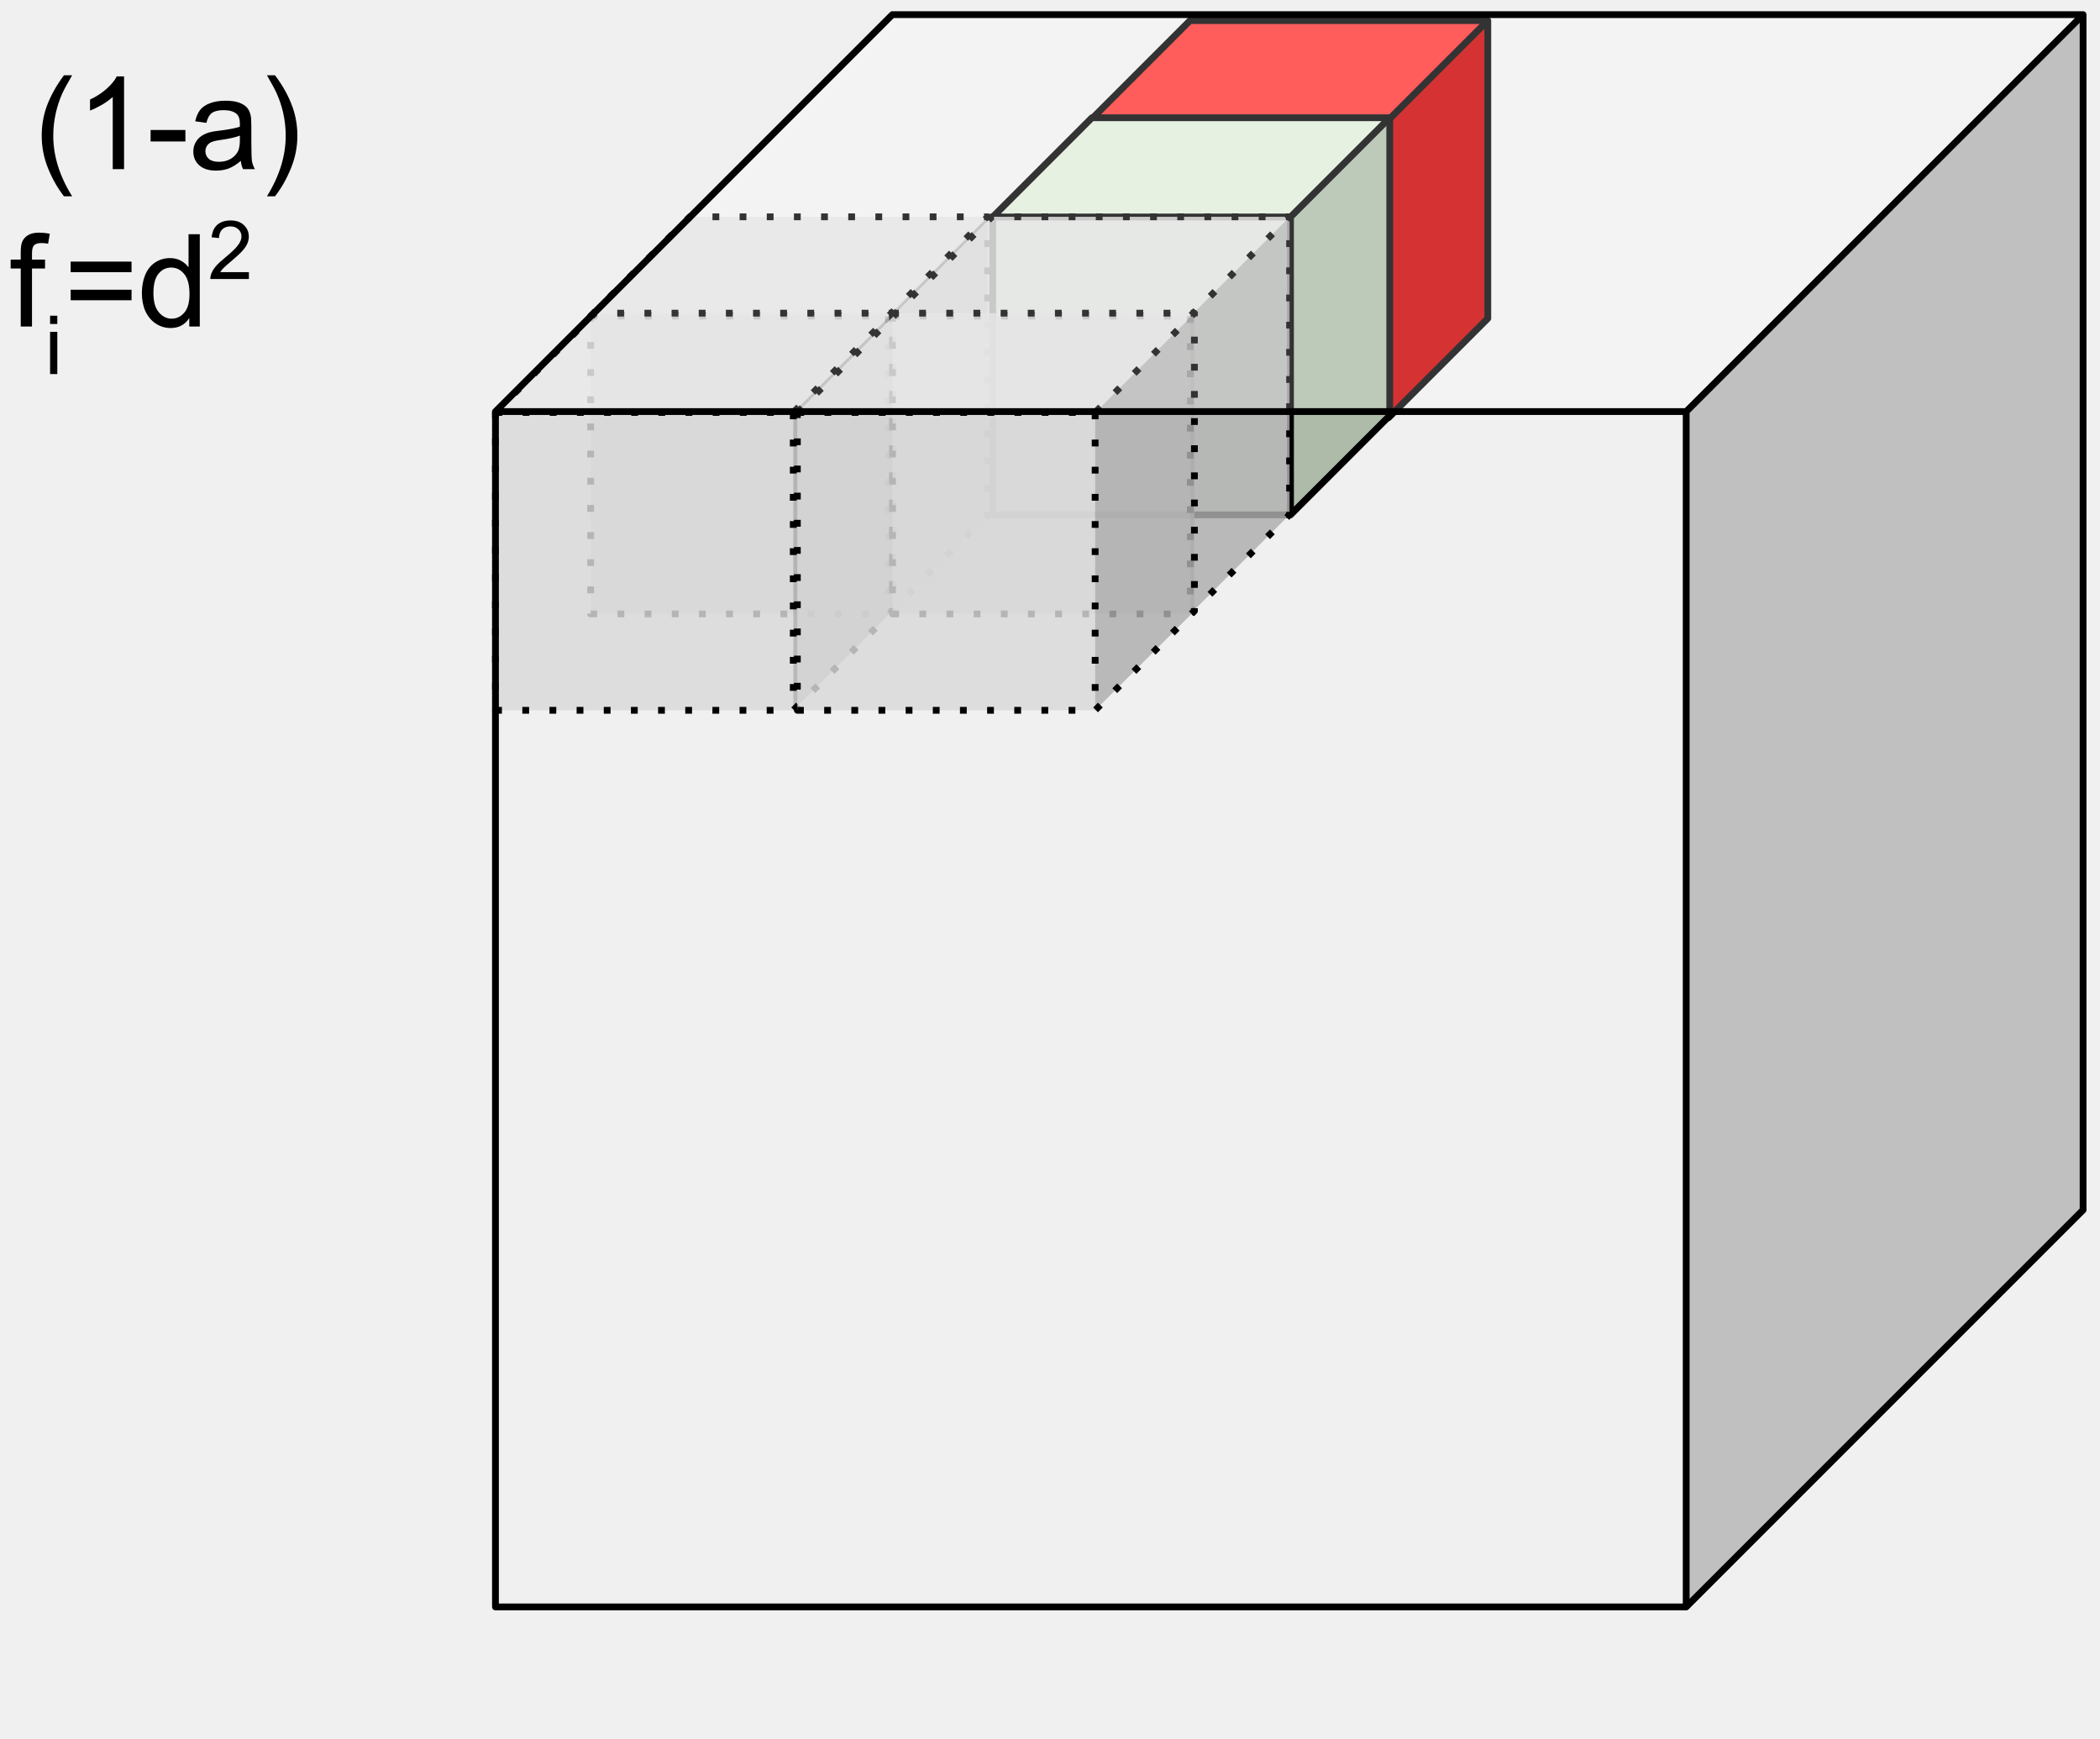
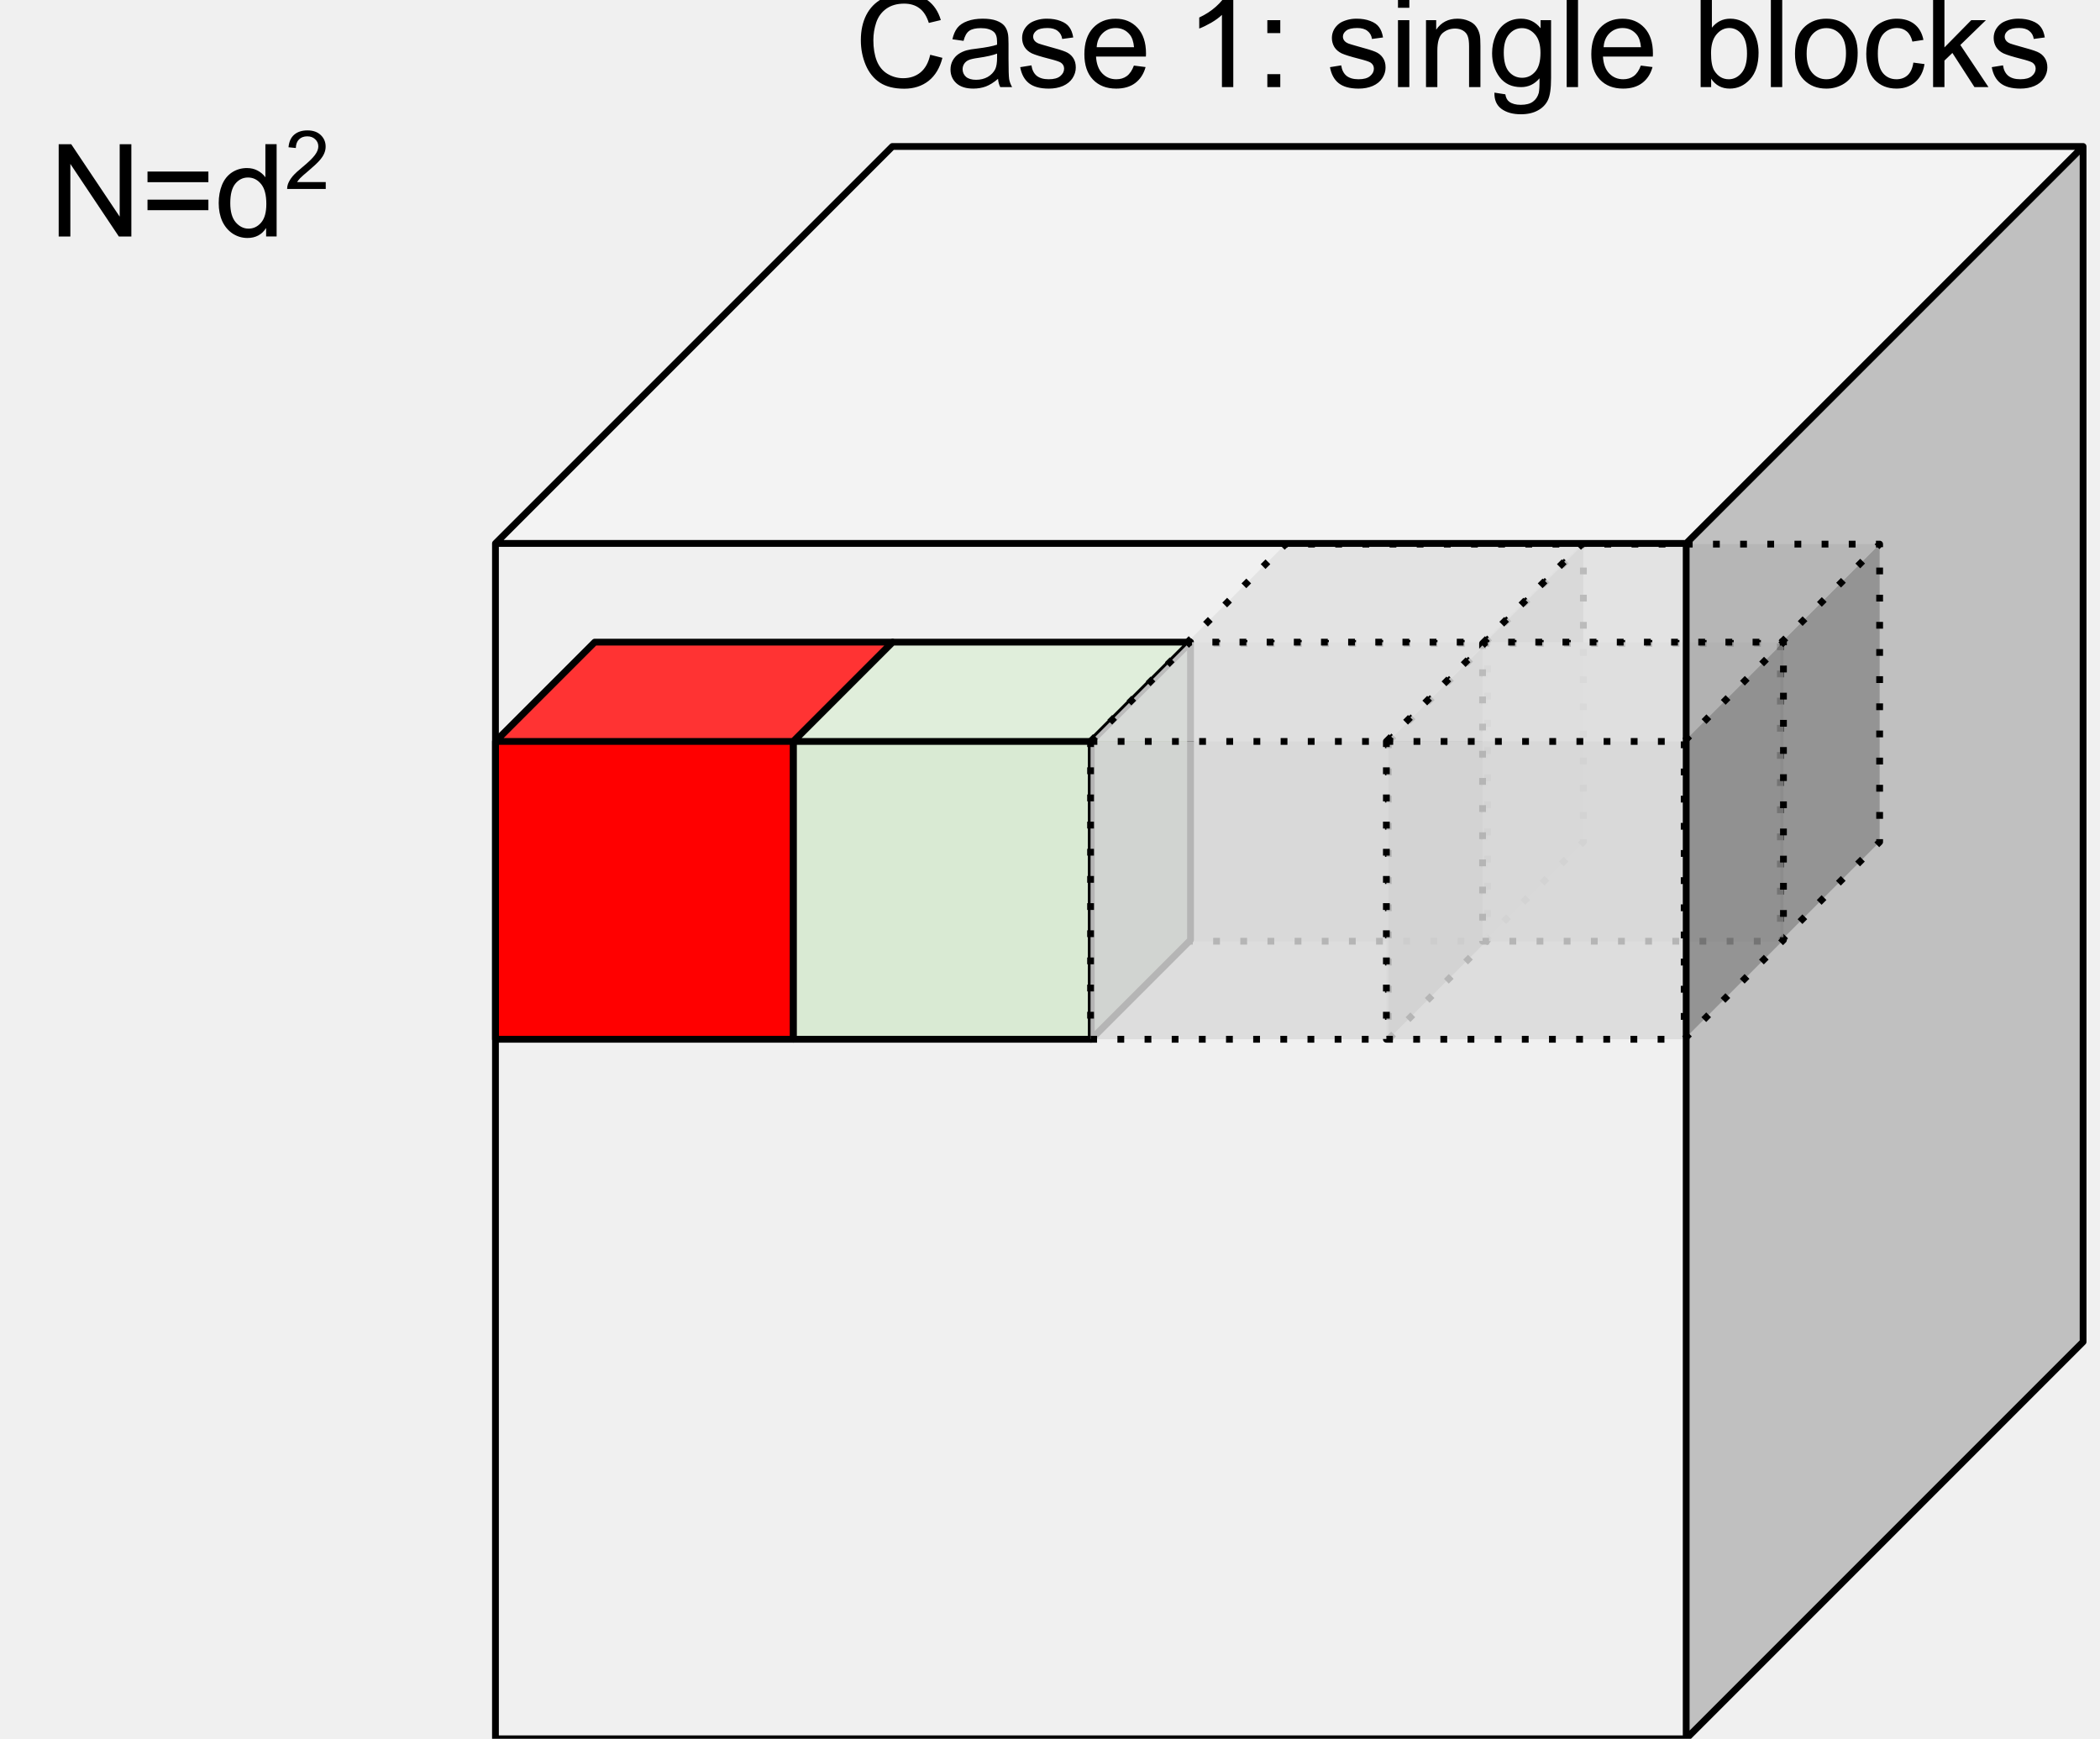
<svg xmlns="http://www.w3.org/2000/svg" version="1.1" viewBox="0.0 0.0 309.331 256.094" fill="none" stroke="none" stroke-linecap="square" stroke-miterlimit="10">
  <clipPath id="p.0">
    <path d="m0 0l309.331 0l0 256.094l-309.331 0l0 -256.094z" clip-rule="nonzero" />
  </clipPath>
  <g clip-path="url(#p.0)">
    <path fill="#000000" fill-opacity="0.0" d="m0 0l309.331 0l0 256.094l-309.331 0z" fill-rule="evenodd" />
-     <path fill="#d9d9d9" fill-opacity="0.835" d="m87.003 46.554l43.866 0l0 43.866l-43.866 0z" fill-rule="evenodd" />
-     <path fill="#adadad" fill-opacity="0.835" d="m130.869 46.554l14.622 -14.622l0 43.866l-14.622 14.622z" fill-rule="evenodd" />
-     <path fill="#e0e0e0" fill-opacity="0.835" d="m87.003 46.554l14.622 -14.622l43.866 0l-14.622 14.622z" fill-rule="evenodd" />
-     <path fill="#000000" fill-opacity="0.0" d="m87.003 46.554l14.622 -14.622l43.866 0l0 43.866l-14.622 14.622l-43.866 0zm0 0l43.866 0l14.622 -14.622m-14.622 14.622l0 43.866" fill-rule="evenodd" />
-     <path stroke="#000000" stroke-width="1.0" stroke-linejoin="round" stroke-linecap="butt" stroke-dasharray="1.0,3.0" d="m87.003 46.554l14.622 -14.622l43.866 0l0 43.866l-14.622 14.622l-43.866 0zm0 0l43.866 0l14.622 -14.622m-14.622 14.622l0 43.866" fill-rule="evenodd" />
-     <path fill="#d9d9d9" fill-opacity="0.835" d="m72.982 60.748l43.866 0l0 43.866l-43.866 0z" fill-rule="evenodd" />
-     <path fill="#adadad" fill-opacity="0.835" d="m116.848 60.748l14.622 -14.622l0 43.866l-14.622 14.622z" fill-rule="evenodd" />
-     <path fill="#e0e0e0" fill-opacity="0.835" d="m72.982 60.748l14.622 -14.622l43.866 0l-14.622 14.622z" fill-rule="evenodd" />
-     <path fill="#000000" fill-opacity="0.0" d="m72.982 60.748l14.622 -14.622l43.866 0l0 43.866l-14.622 14.622l-43.866 0zm0 0l43.866 0l14.622 -14.622m-14.622 14.622l0 43.866" fill-rule="evenodd" />
-     <path stroke="#000000" stroke-width="1.0" stroke-linejoin="round" stroke-linecap="butt" stroke-dasharray="1.0,3.0" d="m72.982 60.748l14.622 -14.622l43.866 0l0 43.866l-14.622 14.622l-43.866 0zm0 0l43.866 0l14.622 -14.622m-14.622 14.622l0 43.866" fill-rule="evenodd" />
-     <path fill="#ff0000" d="m160.667 17.654l43.866 0l0 43.866l-43.866 0z" fill-rule="evenodd" />
-     <path fill="#cb0000" d="m204.533 17.654l14.622 -14.622l0 43.866l-14.622 14.622z" fill-rule="evenodd" />
-     <path fill="#ff3333" d="m160.667 17.654l14.622 -14.622l43.866 0l-14.622 14.622z" fill-rule="evenodd" />
-     <path fill="#000000" fill-opacity="0.0" d="m160.667 17.654l14.622 -14.622l43.866 0l0 43.866l-14.622 14.622l-43.866 0zm0 0l43.866 0l14.622 -14.622m-14.622 14.622l0 43.866" fill-rule="evenodd" />
-     <path stroke="#000000" stroke-width="1.0" stroke-linejoin="round" stroke-linecap="butt" d="m160.667 17.654l14.622 -14.622l43.866 0l0 43.866l-14.622 14.622l-43.866 0zm0 0l43.866 0l14.622 -14.622m-14.622 14.622l0 43.866" fill-rule="evenodd" />
-     <path fill="#d9ead3" d="m146.223 31.963l43.866 0l0 43.866l-43.866 0z" fill-rule="evenodd" />
-     <path fill="#adbba8" d="m190.089 31.963l14.622 -14.622l0 43.866l-14.622 14.622z" fill-rule="evenodd" />
-     <path fill="#e0eedb" d="m146.223 31.963l14.622 -14.622l43.866 0l-14.622 14.622z" fill-rule="evenodd" />
-     <path fill="#000000" fill-opacity="0.0" d="m146.223 31.963l14.622 -14.622l43.866 0l0 43.866l-14.622 14.622l-43.866 0zm0 0l43.866 0l14.622 -14.622m-14.622 14.622l0 43.866" fill-rule="evenodd" />
-     <path stroke="#000000" stroke-width="1.0" stroke-linejoin="round" stroke-linecap="butt" d="m146.223 31.963l14.622 -14.622l43.866 0l0 43.866l-14.622 14.622l-43.866 0zm0 0l43.866 0l14.622 -14.622m-14.622 14.622l0 43.866" fill-rule="evenodd" />
-     <path fill="#d9d9d9" fill-opacity="0.835" d="m131.47 46.554l43.866 0l0 43.866l-43.866 0z" fill-rule="evenodd" />
-     <path fill="#adadad" fill-opacity="0.835" d="m175.336 46.554l14.622 -14.622l0 43.866l-14.622 14.622z" fill-rule="evenodd" />
-     <path fill="#e0e0e0" fill-opacity="0.835" d="m131.47 46.554l14.622 -14.622l43.866 0l-14.622 14.622z" fill-rule="evenodd" />
-     <path fill="#000000" fill-opacity="0.0" d="m131.47 46.554l14.622 -14.622l43.866 0l0 43.866l-14.622 14.622l-43.866 0zm0 0l43.866 0l14.622 -14.622m-14.622 14.622l0 43.866" fill-rule="evenodd" />
-     <path stroke="#000000" stroke-width="1.0" stroke-linejoin="round" stroke-linecap="butt" stroke-dasharray="1.0,3.0" d="m131.47 46.554l14.622 -14.622l43.866 0l0 43.866l-14.622 14.622l-43.866 0zm0 0l43.866 0l14.622 -14.622m-14.622 14.622l0 43.866" fill-rule="evenodd" />
-     <path fill="#000000" fill-opacity="0.0" d="m-4.013 -2.008l63.969 0l0 26.961l-63.969 0z" fill-rule="evenodd" />
-     <path fill="#000000" d="m9.424 28.912q-1.375 -1.75 -2.328 -4.078q-0.953 -2.344 -0.953 -4.844q0 -2.219 0.703 -4.234q0.844 -2.344 2.578 -4.672l1.203 0q-1.125 1.922 -1.484 2.75q-0.562 1.281 -0.891 2.672q-0.406 1.734 -0.406 3.484q0 4.469 2.781 8.922l-1.203 0zm8.853 -4.0l-1.672 0l0 -10.641q-0.594 0.578 -1.578 1.156q-0.984 0.562 -1.766 0.859l0 -1.625q1.406 -0.656 2.453 -1.594q1.047 -0.938 1.484 -1.812l1.078 0l0 13.656zm3.907 -4.078l0 -1.688l5.125 0l0 1.688l-5.125 0zm13.291 2.859q-0.938 0.797 -1.797 1.125q-0.859 0.312 -1.844 0.312q-1.609 0 -2.484 -0.781q-0.875 -0.797 -0.875 -2.031q0 -0.734 0.328 -1.328q0.328 -0.594 0.859 -0.953q0.531 -0.359 1.203 -0.547q0.5 -0.141 1.484 -0.25q2.031 -0.25 2.984 -0.578q0 -0.344 0 -0.438q0 -1.016 -0.469 -1.438q-0.641 -0.562 -1.906 -0.562q-1.172 0 -1.734 0.406q-0.562 0.406 -0.828 1.469l-1.641 -0.234q0.234 -1.047 0.734 -1.688q0.516 -0.641 1.469 -0.984q0.969 -0.359 2.25 -0.359q1.266 0 2.047 0.297q0.781 0.297 1.156 0.75q0.375 0.453 0.516 1.141q0.094 0.422 0.094 1.531l0 2.234q0 2.328 0.094 2.953q0.109 0.609 0.438 1.172l-1.75 0q-0.266 -0.516 -0.328 -1.219zm-0.141 -3.719q-0.906 0.359 -2.734 0.625q-1.031 0.141 -1.453 0.328q-0.422 0.188 -0.656 0.547q-0.234 0.359 -0.234 0.797q0 0.672 0.5 1.125q0.516 0.438 1.484 0.438q0.969 0 1.719 -0.422q0.75 -0.438 1.109 -1.156q0.266 -0.578 0.266 -1.672l0 -0.609zm5.173 8.938l-1.188 0q2.766 -4.453 2.766 -8.922q0 -1.734 -0.391 -3.453q-0.328 -1.391 -0.891 -2.672q-0.359 -0.844 -1.484 -2.781l1.188 0q1.75 2.328 2.578 4.672q0.719 2.016 0.719 4.234q0 2.5 -0.969 4.844q-0.953 2.328 -2.328 4.078z" fill-rule="nonzero" />
-     <path fill="#000000" fill-opacity="0.0" d="m-7.601 21.173l86.268 0l0 26.961l-86.268 0z" fill-rule="evenodd" />
-     <path fill="#000000" d="m3.055 48.093l0 -8.547l-1.484 0l0 -1.312l1.484 0l0 -1.047q0 -0.984 0.172 -1.469q0.234 -0.656 0.844 -1.047q0.609 -0.406 1.703 -0.406q0.703 0 1.562 0.156l-0.25 1.469q-0.516 -0.094 -0.984 -0.094q-0.766 0 -1.078 0.328q-0.312 0.312 -0.312 1.203l0 0.906l1.922 0l0 1.312l-1.922 0l0 8.547l-1.656 0z" fill-rule="nonzero" />
-     <path fill="#000000" d="m7.379 47.718l0 -1.219l1.063 0l0 1.219l-1.063 0zm0 7.375l0 -6.219l1.063 0l0 6.219l-1.063 0z" fill-rule="nonzero" />
-     <path fill="#000000" d="m19.377 40.093l-8.969 0l0 -1.562l8.969 0l0 1.562zm0 4.125l-8.969 0l0 -1.547l8.969 0l0 1.547zm8.504 3.875l0 -1.25q-0.938 1.469 -2.75 1.469q-1.172 0 -2.172 -0.641q-0.984 -0.656 -1.531 -1.812q-0.531 -1.172 -0.531 -2.688q0 -1.469 0.484 -2.672q0.5 -1.203 1.469 -1.844q0.984 -0.641 2.203 -0.641q0.891 0 1.578 0.375q0.703 0.375 1.141 0.984l0 -4.875l1.656 0l0 13.594l-1.547 0zm-5.281 -4.922q0 1.891 0.797 2.828q0.812 0.938 1.891 0.938q1.094 0 1.859 -0.891q0.766 -0.891 0.766 -2.734q0 -2.016 -0.781 -2.953q-0.781 -0.953 -1.922 -0.953q-1.109 0 -1.859 0.906q-0.75 0.906 -0.75 2.859z" fill-rule="nonzero" />
-     <path fill="#000000" d="m36.663 40.078l0 1.016l-5.687 0q0 -0.375 0.125 -0.734q0.219 -0.578 0.688 -1.141q0.484 -0.562 1.391 -1.297q1.406 -1.156 1.891 -1.828q0.5 -0.672 0.5 -1.266q0 -0.625 -0.453 -1.047q-0.453 -0.438 -1.172 -0.438q-0.766 0 -1.219 0.453q-0.453 0.453 -0.469 1.266l-1.078 -0.109q0.109 -1.219 0.828 -1.844q0.734 -0.641 1.969 -0.641q1.234 0 1.953 0.688q0.719 0.688 0.719 1.703q0 0.516 -0.219 1.016q-0.203 0.484 -0.703 1.047q-0.484 0.547 -1.609 1.5q-0.953 0.797 -1.234 1.094q-0.266 0.281 -0.438 0.562l4.219 0z" fill-rule="nonzero" />
-     <path fill="#d9d9d9" fill-opacity="0.835" d="m117.449 60.748l43.866 0l0 43.866l-43.866 0z" fill-rule="evenodd" />
-     <path fill="#adadad" fill-opacity="0.835" d="m161.315 60.748l14.622 -14.622l0 43.866l-14.622 14.622z" fill-rule="evenodd" />
-     <path fill="#e0e0e0" fill-opacity="0.835" d="m117.449 60.748l14.622 -14.622l43.866 0l-14.622 14.622z" fill-rule="evenodd" />
-     <path fill="#000000" fill-opacity="0.0" d="m117.449 60.748l14.622 -14.622l43.866 0l0 43.866l-14.622 14.622l-43.866 0zm0 0l43.866 0l14.622 -14.622m-14.622 14.622l0 43.866" fill-rule="evenodd" />
-     <path stroke="#000000" stroke-width="1.0" stroke-linejoin="round" stroke-linecap="butt" stroke-dasharray="1.0,3.0" d="m117.449 60.748l14.622 -14.622l43.866 0l0 43.866l-14.622 14.622l-43.866 0zm0 0l43.866 0l14.622 -14.622m-14.622 14.622l0 43.866" fill-rule="evenodd" />
-     <path fill="#000000" fill-opacity="0.0" d="m72.982 60.619l175.394 0l0 176.055l-175.394 0z" fill-rule="evenodd" />
-     <path fill="#000000" fill-opacity="0.0" d="m248.375 60.619l58.465 -58.465l0 176.055l-58.465 58.465z" fill-rule="evenodd" />
-     <path fill="#000000" fill-opacity="0.0" d="m72.982 60.619l58.465 -58.465l175.394 0l-58.465 58.465z" fill-rule="evenodd" />
-     <path fill="#000000" fill-opacity="0.0" d="m72.982 60.619l58.465 -58.465l175.394 0l0 176.055l-58.465 58.465l-175.394 0zm0 0l175.394 0l58.465 -58.465m-58.465 58.465l0 176.055" fill-rule="evenodd" />
-     <path fill="#000000" fill-opacity="0.2" d="m248.375 60.619l58.465 -58.465l0 176.055l-58.465 58.465z" fill-rule="evenodd" />
-     <path fill="#ffffff" fill-opacity="0.2" d="m72.982 60.619l58.465 -58.465l175.394 0l-58.465 58.465z" fill-rule="evenodd" />
-     <path stroke="#000000" stroke-width="1.0" stroke-linejoin="round" stroke-linecap="butt" d="m72.982 60.619l58.465 -58.465l175.394 0l0 176.055l-58.465 58.465l-175.394 0zm0 0l175.394 0l58.465 -58.465m-58.465 58.465l0 176.055" fill-rule="evenodd" />
+     <path fill="#000000" fill-opacity="0.0" d="m-1.808 -14.089l312.945 0l0 54.52l-312.945 0z" fill-rule="evenodd" />
+     <path fill="#000000" d="m137.021 8.065l1.797 0.453q-0.562 2.219 -2.031 3.391q-1.469 1.156 -3.594 1.156q-2.203 0 -3.578 -0.891q-1.375 -0.906 -2.094 -2.594q-0.719 -1.703 -0.719 -3.656q0 -2.125 0.797 -3.703q0.812 -1.578 2.312 -2.391q1.5 -0.828 3.297 -0.828q2.047 0 3.438 1.047q1.391 1.031 1.938 2.906l-1.766 0.422q-0.469 -1.484 -1.375 -2.156q-0.906 -0.687 -2.266 -0.687q-1.562 0 -2.625 0.75q-1.047 0.75 -1.484 2.031q-0.422 1.266 -0.422 2.609q0 1.734 0.5 3.031q0.516 1.281 1.578 1.922q1.078 0.641 2.312 0.641q1.516 0 2.562 -0.859q1.047 -0.875 1.422 -2.594zm9.989 3.547q-0.938 0.797 -1.797 1.125q-0.859 0.312 -1.844 0.312q-1.609 0 -2.484 -0.781q-0.875 -0.797 -0.875 -2.031q0 -0.734 0.328 -1.328q0.328 -0.594 0.859 -0.953q0.531 -0.359 1.203 -0.547q0.5 -0.141 1.484 -0.25q2.031 -0.25 2.984 -0.578q0 -0.344 0 -0.438q0 -1.016 -0.469 -1.438q-0.641 -0.562 -1.906 -0.562q-1.172 0 -1.734 0.406q-0.562 0.406 -0.828 1.469l-1.641 -0.234q0.234 -1.047 0.734 -1.688q0.516 -0.641 1.469 -0.984q0.969 -0.359 2.25 -0.359q1.266 0 2.047 0.297q0.781 0.297 1.156 0.75q0.375 0.453 0.516 1.141q0.094 0.422 0.094 1.531l0 2.234q0 2.328 0.094 2.953q0.109 0.609 0.438 1.172l-1.75 0q-0.266 -0.516 -0.328 -1.219zm-0.141 -3.719q-0.906 0.359 -2.734 0.625q-1.031 0.141 -1.453 0.328q-0.422 0.188 -0.656 0.547q-0.234 0.359 -0.234 0.797q0 0.672 0.5 1.125q0.516 0.438 1.484 0.438q0.969 0 1.719 -0.422q0.75 -0.438 1.109 -1.156q0.266 -0.578 0.266 -1.672l0 -0.609zm3.407 2l1.656 -0.266q0.141 1.0 0.766 1.531q0.641 0.516 1.781 0.516q1.156 0 1.703 -0.469q0.562 -0.469 0.562 -1.094q0 -0.562 -0.484 -0.891q-0.344 -0.219 -1.703 -0.562q-1.844 -0.469 -2.562 -0.797q-0.703 -0.344 -1.078 -0.938q-0.359 -0.609 -0.359 -1.328q0 -0.656 0.297 -1.219q0.312 -0.563 0.828 -0.938q0.391 -0.281 1.062 -0.484q0.672 -0.203 1.438 -0.203q1.172 0 2.047 0.344q0.875 0.328 1.281 0.906q0.422 0.562 0.578 1.516l-1.625 0.219q-0.109 -0.75 -0.656 -1.172q-0.531 -0.438 -1.5 -0.438q-1.156 0 -1.641 0.391q-0.484 0.375 -0.484 0.875q0 0.328 0.203 0.594q0.203 0.266 0.641 0.438q0.25 0.094 1.469 0.438q1.766 0.469 2.469 0.766q0.703 0.297 1.094 0.875q0.406 0.578 0.406 1.438q0 0.828 -0.484 1.578q-0.484 0.734 -1.406 1.141q-0.922 0.391 -2.078 0.391q-1.922 0 -2.938 -0.797q-1.0 -0.797 -1.281 -2.359zm16.75 -0.234l1.719 0.219q-0.406 1.5 -1.516 2.344q-1.094 0.828 -2.812 0.828q-2.156 0 -3.422 -1.328q-1.266 -1.328 -1.266 -3.734q0 -2.484 1.266 -3.859q1.281 -1.375 3.328 -1.375q1.984 0 3.234 1.344q1.25 1.344 1.25 3.797q0 0.141 -0.016 0.437l-7.344 0q0.094 1.625 0.922 2.484q0.828 0.859 2.062 0.859q0.906 0 1.547 -0.469q0.656 -0.484 1.047 -1.547zm-5.484 -2.703l5.5 0q-0.109 -1.234 -0.625 -1.859q-0.797 -0.969 -2.078 -0.969q-1.141 0 -1.938 0.781q-0.781 0.766 -0.859 2.047zm20.122 5.875l-1.672 0l0 -10.641q-0.594 0.578 -1.578 1.156q-0.984 0.562 -1.766 0.859l0 -1.625q1.406 -0.656 2.453 -1.594q1.047 -0.938 1.484 -1.812l1.078 0l0 13.656zm5.016 -7.953l0 -1.906l1.906 0l0 1.906l-1.906 0zm0 7.953l0 -1.906l1.906 0l0 1.906l-1.906 0zm9.226 -2.938l1.656 -0.266q0.141 1.0 0.766 1.531q0.641 0.516 1.781 0.516q1.156 0 1.703 -0.469q0.562 -0.469 0.562 -1.094q0 -0.562 -0.484 -0.891q-0.344 -0.219 -1.703 -0.562q-1.844 -0.469 -2.562 -0.797q-0.703 -0.344 -1.078 -0.938q-0.359 -0.609 -0.359 -1.328q0 -0.656 0.297 -1.219q0.312 -0.563 0.828 -0.938q0.391 -0.281 1.062 -0.484q0.672 -0.203 1.438 -0.203q1.172 0 2.047 0.344q0.875 0.328 1.281 0.906q0.422 0.562 0.578 1.516l-1.625 0.219q-0.109 -0.75 -0.656 -1.172q-0.531 -0.438 -1.5 -0.438q-1.156 0 -1.641 0.391q-0.484 0.375 -0.484 0.875q0 0.328 0.203 0.594q0.203 0.266 0.641 0.438q0.25 0.094 1.469 0.438q1.766 0.469 2.469 0.766q0.703 0.297 1.094 0.875q0.406 0.578 0.406 1.438q0 0.828 -0.484 1.578q-0.484 0.734 -1.406 1.141q-0.922 0.391 -2.078 0.391q-1.922 0 -2.938 -0.797q-1.0 -0.797 -1.281 -2.359zm10.016 -8.75l0 -1.906l1.672 0l0 1.906l-1.672 0zm0 11.688l0 -9.859l1.672 0l0 9.859l-1.672 0zm4.129 0l0 -9.859l1.5 0l0 1.406q1.094 -1.625 3.141 -1.625q0.891 0 1.641 0.328q0.75 0.312 1.109 0.844q0.375 0.516 0.531 1.219q0.094 0.469 0.094 1.625l0 6.062l-1.672 0l0 -6q0 -1.016 -0.203 -1.516q-0.188 -0.516 -0.688 -0.812q-0.5 -0.297 -1.172 -0.297q-1.062 0 -1.844 0.672q-0.766 0.672 -0.766 2.578l0 5.375l-1.672 0zm10.079 0.812l1.609 0.25q0.109 0.75 0.578 1.094q0.609 0.453 1.688 0.453q1.172 0 1.797 -0.469q0.625 -0.453 0.859 -1.281q0.125 -0.516 0.109 -2.156q-1.094 1.297 -2.719 1.297q-2.031 0 -3.156 -1.469q-1.109 -1.469 -1.109 -3.516q0 -1.406 0.516 -2.594q0.516 -1.203 1.484 -1.844q0.969 -0.656 2.266 -0.656q1.75 0 2.875 1.406l0 -1.188l1.547 0l0 8.516q0 2.312 -0.469 3.266q-0.469 0.969 -1.484 1.516q-1.016 0.562 -2.5 0.562q-1.766 0 -2.859 -0.797q-1.078 -0.797 -1.031 -2.391zm1.375 -5.922q0 1.953 0.766 2.844q0.781 0.891 1.938 0.891q1.141 0 1.922 -0.891q0.781 -0.891 0.781 -2.781q0 -1.812 -0.812 -2.719q-0.797 -0.922 -1.922 -0.922q-1.109 0 -1.891 0.906q-0.781 0.891 -0.781 2.672zm9.266 5.109l0 -13.594l1.672 0l0 13.594l-1.672 0zm10.926 -3.172l1.719 0.219q-0.406 1.5 -1.516 2.344q-1.094 0.828 -2.812 0.828q-2.156 0 -3.422 -1.328q-1.266 -1.328 -1.266 -3.734q0 -2.484 1.266 -3.859q1.281 -1.375 3.328 -1.375q1.984 0 3.234 1.344q1.25 1.344 1.25 3.797q0 0.141 -0.016 0.437l-7.344 0q0.094 1.625 0.922 2.484q0.828 0.859 2.062 0.859q0.906 0 1.547 -0.469q0.656 -0.484 1.047 -1.547zm-5.484 -2.703l5.5 0q-0.109 -1.234 -0.625 -1.859q-0.797 -0.969 -2.078 -0.969q-1.141 0 -1.938 0.781q-0.781 0.766 -0.859 2.047zm15.84 5.875l-1.547 0l0 -13.594l1.656 0l0 4.844q1.062 -1.328 2.703 -1.328q0.906 0 1.719 0.375q0.812 0.359 1.328 1.031q0.531 0.656 0.828 1.594q0.297 0.938 0.297 2.0q0 2.531 -1.25 3.922q-1.25 1.375 -3 1.375q-1.75 0 -2.734 -1.453l0 1.234zm-0.016 -5q0 1.766 0.469 2.562q0.797 1.281 2.141 1.281q1.094 0 1.891 -0.938q0.797 -0.953 0.797 -2.844q0 -1.922 -0.766 -2.844q-0.766 -0.922 -1.844 -0.922q-1.094 0 -1.891 0.953q-0.797 0.953 -0.797 2.75zm8.813 5l0 -13.594l1.672 0l0 13.594l-1.672 0zm3.551 -4.922q0 -2.734 1.531 -4.062q1.266 -1.094 3.094 -1.094q2.031 0 3.312 1.344q1.297 1.328 1.297 3.672q0 1.906 -0.578 3q-0.562 1.078 -1.656 1.688q-1.078 0.594 -2.375 0.594q-2.062 0 -3.344 -1.328q-1.281 -1.328 -1.281 -3.812zm1.719 0q0 1.891 0.828 2.828q0.828 0.938 2.078 0.938q1.25 0 2.062 -0.938q0.828 -0.953 0.828 -2.891q0 -1.828 -0.828 -2.766q-0.828 -0.938 -2.062 -0.938q-1.25 0 -2.078 0.938q-0.828 0.938 -0.828 2.828zm15.719 1.312l1.641 0.219q-0.266 1.688 -1.375 2.656q-1.109 0.953 -2.734 0.953q-2.016 0 -3.25 -1.312q-1.219 -1.328 -1.219 -3.797q0 -1.594 0.516 -2.781q0.531 -1.203 1.609 -1.797q1.094 -0.609 2.359 -0.609q1.609 0 2.625 0.812q1.016 0.813 1.312 2.313l-1.625 0.25q-0.234 -1.0 -0.828 -1.5q-0.594 -0.5 -1.422 -0.5q-1.266 0 -2.062 0.906q-0.781 0.906 -0.781 2.859q0 1.984 0.766 2.891q0.766 0.891 1.984 0.891q0.984 0 1.641 -0.594q0.656 -0.609 0.844 -1.859zm2.906 3.609l0 -13.594l1.672 0l0 7.75l3.953 -4.016l2.156 0l-3.766 3.656l4.141 6.203l-2.062 0l-3.25 -5.031l-1.172 1.125l0 3.906l-1.672 0zm8.641 -2.938l1.656 -0.266q0.141 1.0 0.766 1.531q0.641 0.516 1.781 0.516q1.156 0 1.703 -0.469q0.562 -0.469 0.562 -1.094q0 -0.562 -0.484 -0.891q-0.344 -0.219 -1.703 -0.562q-1.844 -0.469 -2.562 -0.797q-0.703 -0.344 -1.078 -0.938q-0.359 -0.609 -0.359 -1.328q0 -0.656 0.297 -1.219q0.312 -0.563 0.828 -0.938q0.391 -0.281 1.062 -0.484q0.672 -0.203 1.438 -0.203q1.172 0 2.047 0.344q0.875 0.328 1.281 0.906q0.422 0.562 0.578 1.516l-1.625 0.219q-0.109 -0.75 -0.656 -1.172q-0.531 -0.438 -1.5 -0.438q-1.156 0 -1.641 0.391q-0.484 0.375 -0.484 0.875q0 0.328 0.203 0.594q0.203 0.266 0.641 0.438q0.25 0.094 1.469 0.438q1.766 0.469 2.469 0.766q0.703 0.297 1.094 0.875q0.406 0.578 0.406 1.438q0 0.828 -0.484 1.578q-0.484 0.734 -1.406 1.141q-0.922 0.391 -2.078 0.391q-1.922 0 -2.938 -0.797q-1.0 -0.797 -1.281 -2.359z" fill-rule="nonzero" />
+     <path fill="#000000" d="m8.645 34.831l0 -13.594l1.844 0l7.141 10.672l0 -10.672l1.719 0l0 13.594l-1.844 0l-7.141 -10.688l0 10.688l-1.719 0zm22.051 -8l-8.969 0l0 -1.562l8.969 0l0 1.562zm0 4.125l-8.969 0l0 -1.547l8.969 0l0 1.547zm8.504 3.875l0 -1.25q-0.938 1.469 -2.75 1.469q-1.172 0 -2.172 -0.641q-0.984 -0.656 -1.531 -1.812q-0.531 -1.172 -0.531 -2.688q0 -1.469 0.484 -2.672q0.5 -1.203 1.469 -1.844q0.984 -0.641 2.203 -0.641q0.891 0 1.578 0.375q0.703 0.375 1.141 0.984l0 -4.875l1.656 0l0 13.594l-1.547 0zm-5.281 -4.922q0 1.891 0.797 2.828q0.812 0.938 1.891 0.938q1.094 0 1.859 -0.891q0.766 -0.891 0.766 -2.734q0 -2.016 -0.781 -2.953q-0.781 -0.953 -1.922 -0.953q-1.109 0 -1.859 0.906q-0.75 0.906 -0.75 2.859z" fill-rule="nonzero" />
+     <path fill="#000000" d="m47.982 26.815l0 1.016l-5.688 0q0 -0.375 0.125 -0.734q0.219 -0.578 0.688 -1.141q0.484 -0.562 1.391 -1.297q1.406 -1.156 1.891 -1.828q0.5 -0.672 0.5 -1.266q0 -0.625 -0.453 -1.047q-0.453 -0.438 -1.172 -0.438q-0.766 0 -1.219 0.453q-0.453 0.453 -0.469 1.266l-1.078 -0.109q0.109 -1.219 0.828 -1.844q0.734 -0.641 1.969 -0.641q1.234 0 1.953 0.688q0.719 0.688 0.719 1.703q0 0.516 -0.219 1.016q-0.203 0.484 -0.703 1.047q-0.484 0.547 -1.609 1.5q-0.953 0.797 -1.234 1.094q-0.266 0.281 -0.438 0.562l4.219 0z" fill-rule="nonzero" />
+     <path fill="#d9d9d9" fill-opacity="0.835" d="m174.743 94.761l43.866 0l0 43.866l-43.866 0z" fill-rule="evenodd" />
+     <path fill="#adadad" fill-opacity="0.835" d="m218.609 94.761l14.622 -14.622l0 43.866l-14.622 14.622z" fill-rule="evenodd" />
+     <path fill="#e0e0e0" fill-opacity="0.835" d="m174.743 94.761l14.622 -14.622l43.866 0l-14.622 14.622z" fill-rule="evenodd" />
+     <path fill="#000000" fill-opacity="0.0" d="m174.743 94.761l14.622 -14.622l43.866 0l0 43.866l-14.622 14.622l-43.866 0zm0 0l43.866 0l14.622 -14.622m-14.622 14.622l0 43.866" fill-rule="evenodd" />
+     <path stroke="#000000" stroke-width="1.0" stroke-linejoin="round" stroke-linecap="butt" stroke-dasharray="1.0,3.0" d="m174.743 94.761l14.622 -14.622l43.866 0l0 43.866l-14.622 14.622l-43.866 0zm0 0l43.866 0l14.622 -14.622m-14.622 14.622l0 43.866" fill-rule="evenodd" />
+     <path fill="#ff0000" d="m72.982 109.199l43.866 0l0 43.866l-43.866 0z" fill-rule="evenodd" />
+     <path fill="#cb0000" d="m116.848 109.199l14.622 -14.622l0 43.866l-14.622 14.622z" fill-rule="evenodd" />
+     <path fill="#ff3333" d="m72.982 109.199l14.622 -14.622l43.866 0l-14.622 14.622z" fill-rule="evenodd" />
+     <path fill="#000000" fill-opacity="0.0" d="m72.982 109.199l14.622 -14.622l43.866 0l0 43.866l-14.622 14.622l-43.866 0zm0 0l43.866 0l14.622 -14.622m-14.622 14.622l0 43.866" fill-rule="evenodd" />
+     <path stroke="#000000" stroke-width="1.0" stroke-linejoin="round" stroke-linecap="butt" d="m72.982 109.199l14.622 -14.622l43.866 0l0 43.866l-14.622 14.622l-43.866 0zm0 0l43.866 0l14.622 -14.622m-14.622 14.622l0 43.866" fill-rule="evenodd" />
+     <path fill="#d9ead3" d="m116.877 109.199l43.866 0l0 43.866l-43.866 0z" fill-rule="evenodd" />
+     <path fill="#adbba8" d="m160.743 109.199l14.622 -14.622l0 43.866l-14.622 14.622z" fill-rule="evenodd" />
+     <path fill="#e0eedb" d="m116.877 109.199l14.622 -14.622l43.866 0l-14.622 14.622z" fill-rule="evenodd" />
+     <path fill="#000000" fill-opacity="0.0" d="m116.877 109.199l14.622 -14.622l43.866 0l0 43.866l-14.622 14.622l-43.866 0zm0 0l43.866 0l14.622 -14.622m-14.622 14.622l0 43.866" fill-rule="evenodd" />
+     <path stroke="#000000" stroke-width="1.0" stroke-linejoin="round" stroke-linecap="butt" d="m116.877 109.199l14.622 -14.622l43.866 0l0 43.866l-14.622 14.622l-43.866 0zm0 0l43.866 0l14.622 -14.622m-14.622 14.622l0 43.866" fill-rule="evenodd" />
+     <path fill="#d9d9d9" fill-opacity="0.835" d="m160.64 109.199l43.866 0l0 43.866l-43.866 0z" fill-rule="evenodd" />
+     <path fill="#adadad" fill-opacity="0.835" d="m204.507 109.199l14.622 -14.622l0 43.866l-14.622 14.622z" fill-rule="evenodd" />
+     <path fill="#e0e0e0" fill-opacity="0.835" d="m160.64 109.199l14.622 -14.622l43.866 0l-14.622 14.622z" fill-rule="evenodd" />
+     <path fill="#000000" fill-opacity="0.0" d="m160.64 109.199l14.622 -14.622l43.866 0l0 43.866l-14.622 14.622l-43.866 0zm0 0l43.866 0l14.622 -14.622m-14.622 14.622l0 43.866" fill-rule="evenodd" />
+     <path stroke="#000000" stroke-width="1.0" stroke-linejoin="round" stroke-linecap="butt" stroke-dasharray="1.0,3.0" d="m160.64 109.199l14.622 -14.622l43.866 0l0 43.866l-14.622 14.622l-43.866 0zm0 0l43.866 0l14.622 -14.622m-14.622 14.622l0 43.866" fill-rule="evenodd" />
+     <path fill="#d9d9d9" fill-opacity="0.835" d="m218.383 94.761l43.866 0l0 43.866l-43.866 0z" fill-rule="evenodd" />
+     <path fill="#adadad" fill-opacity="0.835" d="m262.249 94.761l14.622 -14.622l0 43.866l-14.622 14.622z" fill-rule="evenodd" />
+     <path fill="#e0e0e0" fill-opacity="0.835" d="m218.383 94.761l14.622 -14.622l43.866 0l-14.622 14.622z" fill-rule="evenodd" />
+     <path fill="#000000" fill-opacity="0.0" d="m218.383 94.761l14.622 -14.622l43.866 0l0 43.866l-14.622 14.622l-43.866 0zm0 0l43.866 0l14.622 -14.622m-14.622 14.622l0 43.866" fill-rule="evenodd" />
+     <path stroke="#000000" stroke-width="1.0" stroke-linejoin="round" stroke-linecap="butt" stroke-dasharray="1.0,3.0" d="m218.383 94.761l14.622 -14.622l43.866 0l0 43.866l-14.622 14.622l-43.866 0zm0 0l43.866 0l14.622 -14.622m-14.622 14.622l0 43.866" fill-rule="evenodd" />
+     <path fill="#d9d9d9" fill-opacity="0.835" d="m204.215 109.199l43.866 0l0 43.866l-43.866 0z" fill-rule="evenodd" />
+     <path fill="#adadad" fill-opacity="0.835" d="m248.081 109.199l14.622 -14.622l0 43.866l-14.622 14.622z" fill-rule="evenodd" />
+     <path fill="#e0e0e0" fill-opacity="0.835" d="m204.215 109.199l14.622 -14.622l43.866 0l-14.622 14.622z" fill-rule="evenodd" />
+     <path fill="#000000" fill-opacity="0.0" d="m204.215 109.199l14.622 -14.622l43.866 0l0 43.866l-14.622 14.622l-43.866 0zm0 0l43.866 0l14.622 -14.622m-14.622 14.622l0 43.866" fill-rule="evenodd" />
+     <path stroke="#000000" stroke-width="1.0" stroke-linejoin="round" stroke-linecap="butt" stroke-dasharray="1.0,3.0" d="m204.215 109.199l14.622 -14.622l43.866 0l0 43.866l-14.622 14.622l-43.866 0zm0 0l43.866 0l14.622 -14.622m-14.622 14.622l0 43.866" fill-rule="evenodd" />
+     <path fill="#000000" fill-opacity="0.0" d="m72.982 80.039l175.394 0l0 176.055l-175.394 0z" fill-rule="evenodd" />
+     <path fill="#000000" fill-opacity="0.0" d="m248.375 80.039l58.465 -58.465l0 176.055l-58.465 58.465z" fill-rule="evenodd" />
+     <path fill="#000000" fill-opacity="0.0" d="m72.982 80.039l58.465 -58.465l175.394 0l-58.465 58.465z" fill-rule="evenodd" />
+     <path fill="#000000" fill-opacity="0.0" d="m72.982 80.039l58.465 -58.465l175.394 0l0 176.055l-58.465 58.465l-175.394 0zm0 0l175.394 0l58.465 -58.465m-58.465 58.465l0 176.055" fill-rule="evenodd" />
+     <path fill="#000000" fill-opacity="0.2" d="m248.375 80.039l58.465 -58.465l0 176.055l-58.465 58.465z" fill-rule="evenodd" />
+     <path fill="#ffffff" fill-opacity="0.2" d="m72.982 80.039l58.465 -58.465l175.394 0l-58.465 58.465z" fill-rule="evenodd" />
+     <path stroke="#000000" stroke-width="1.0" stroke-linejoin="round" stroke-linecap="butt" d="m72.982 80.039l58.465 -58.465l175.394 0l0 176.055l-58.465 58.465l-175.394 0zm0 0l175.394 0l58.465 -58.465m-58.465 58.465l0 176.055" fill-rule="evenodd" />
  </g>
</svg>
